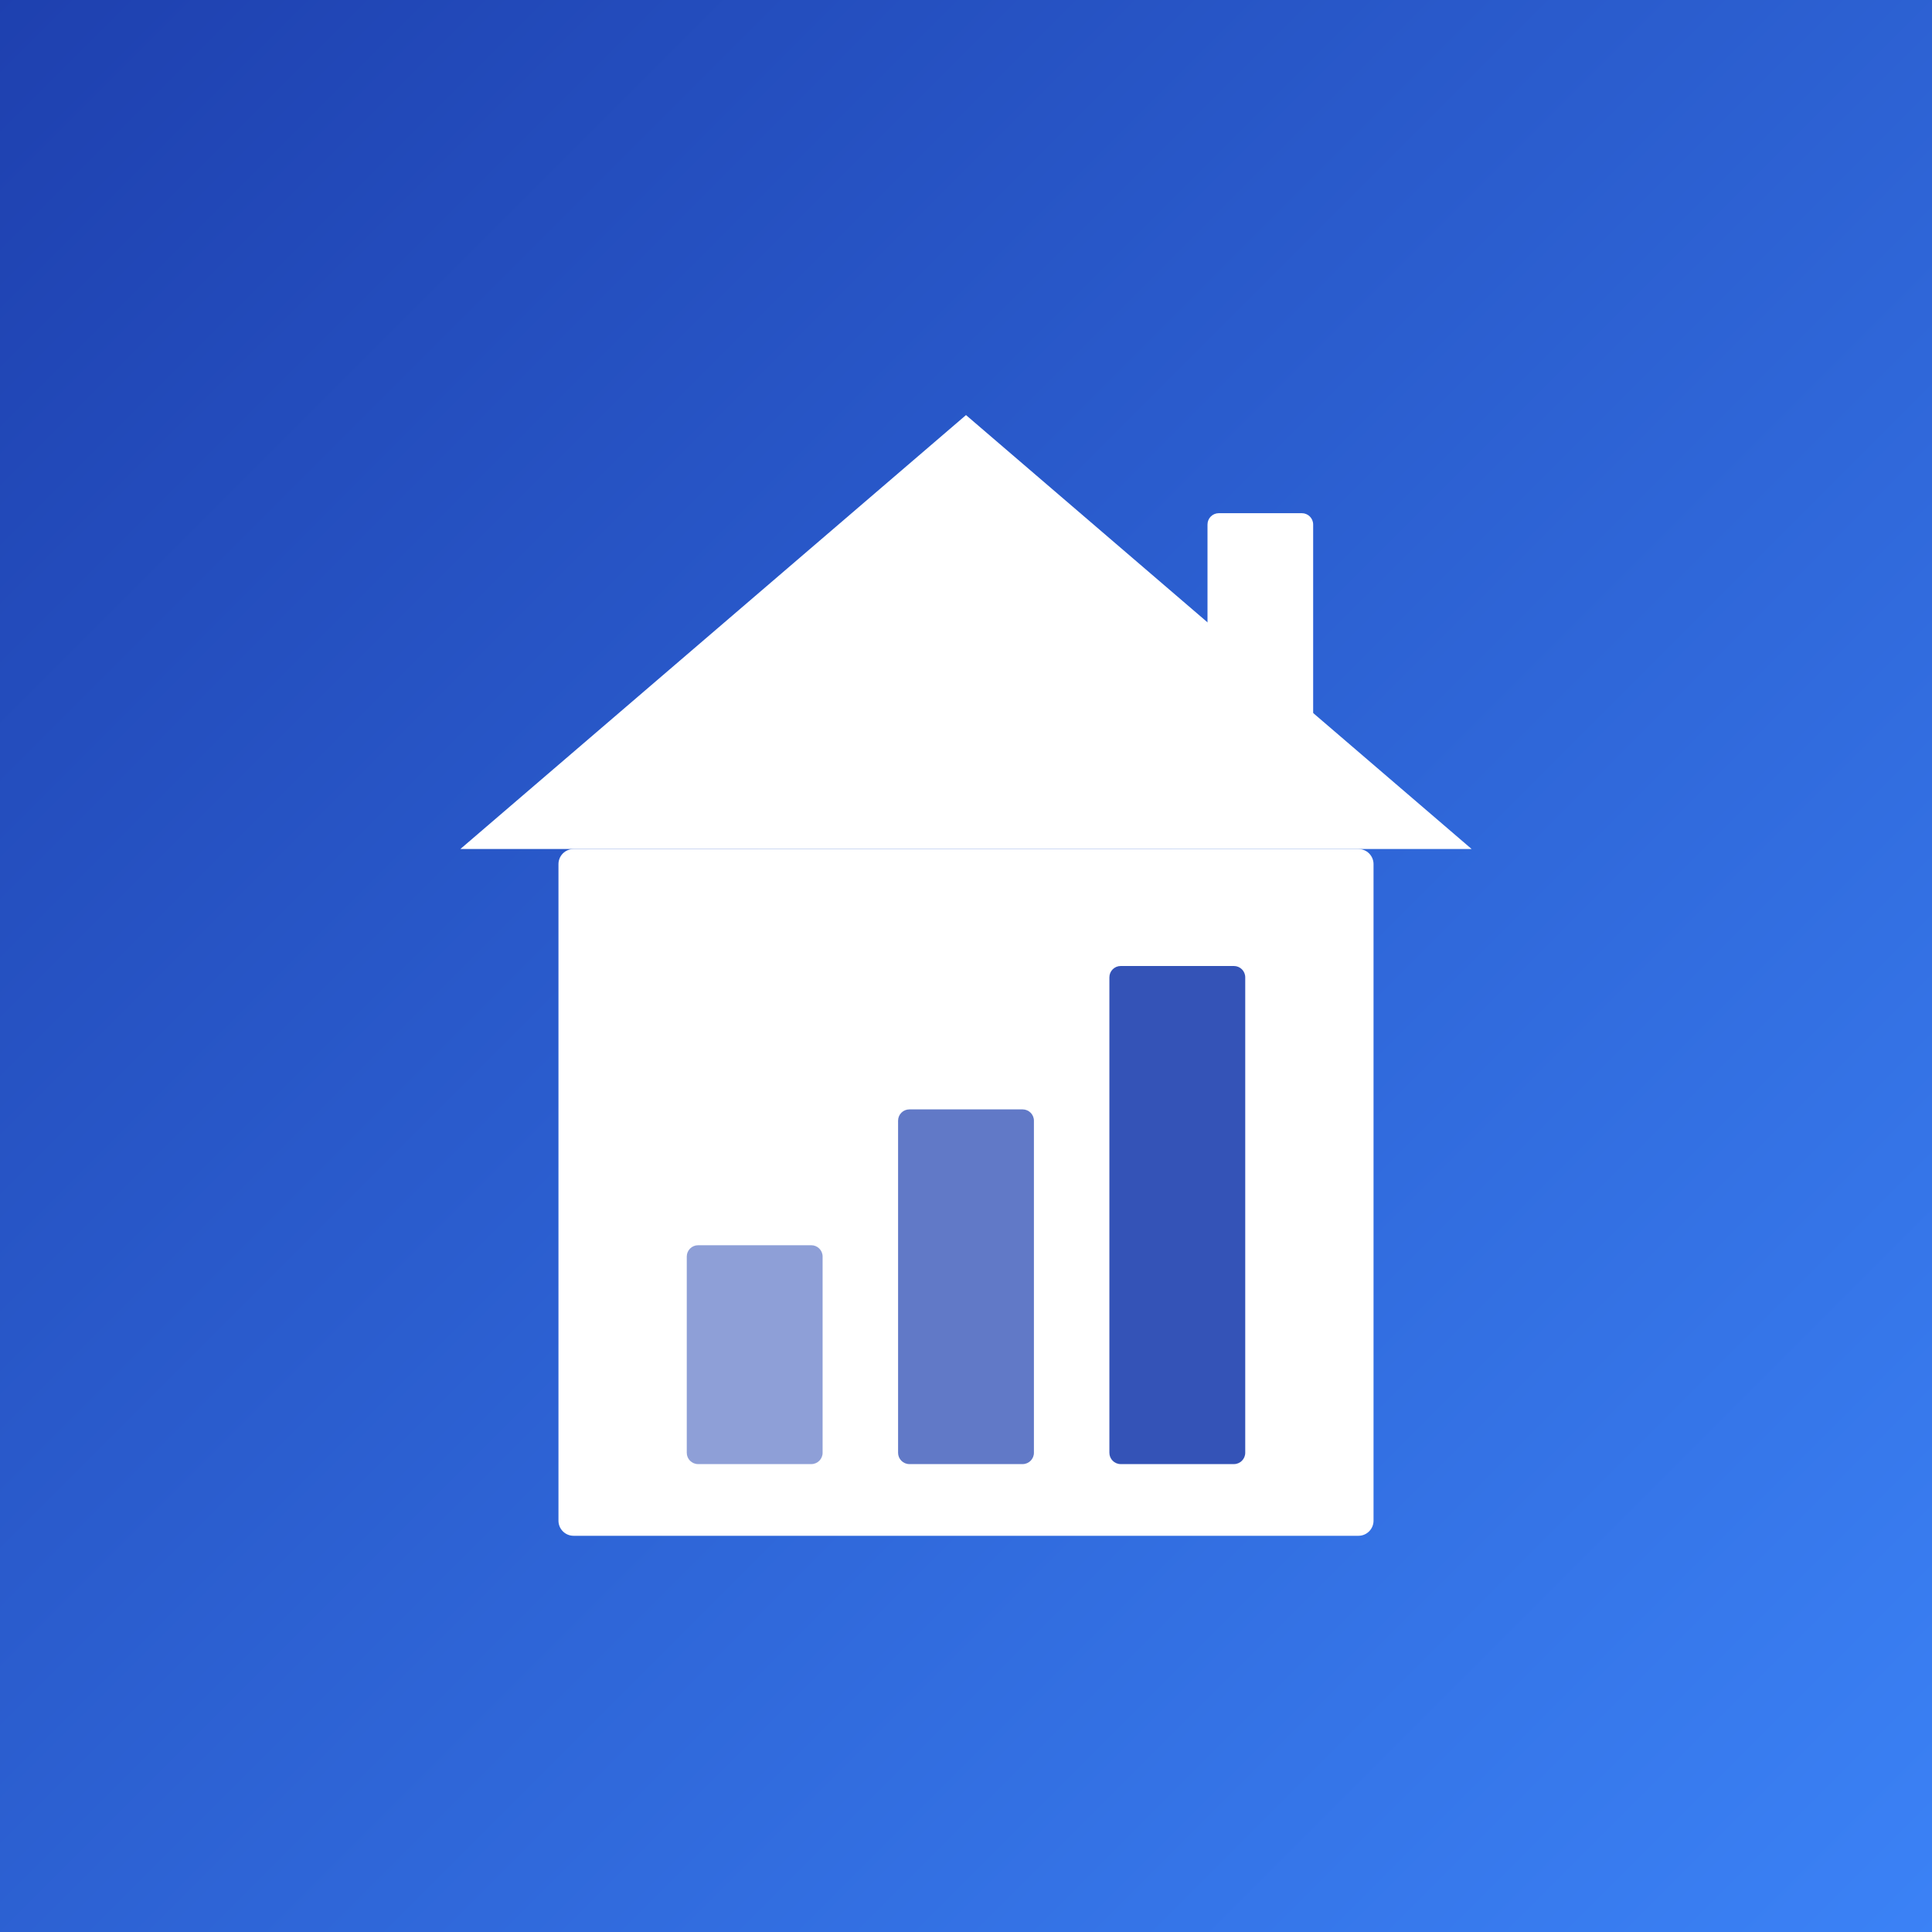
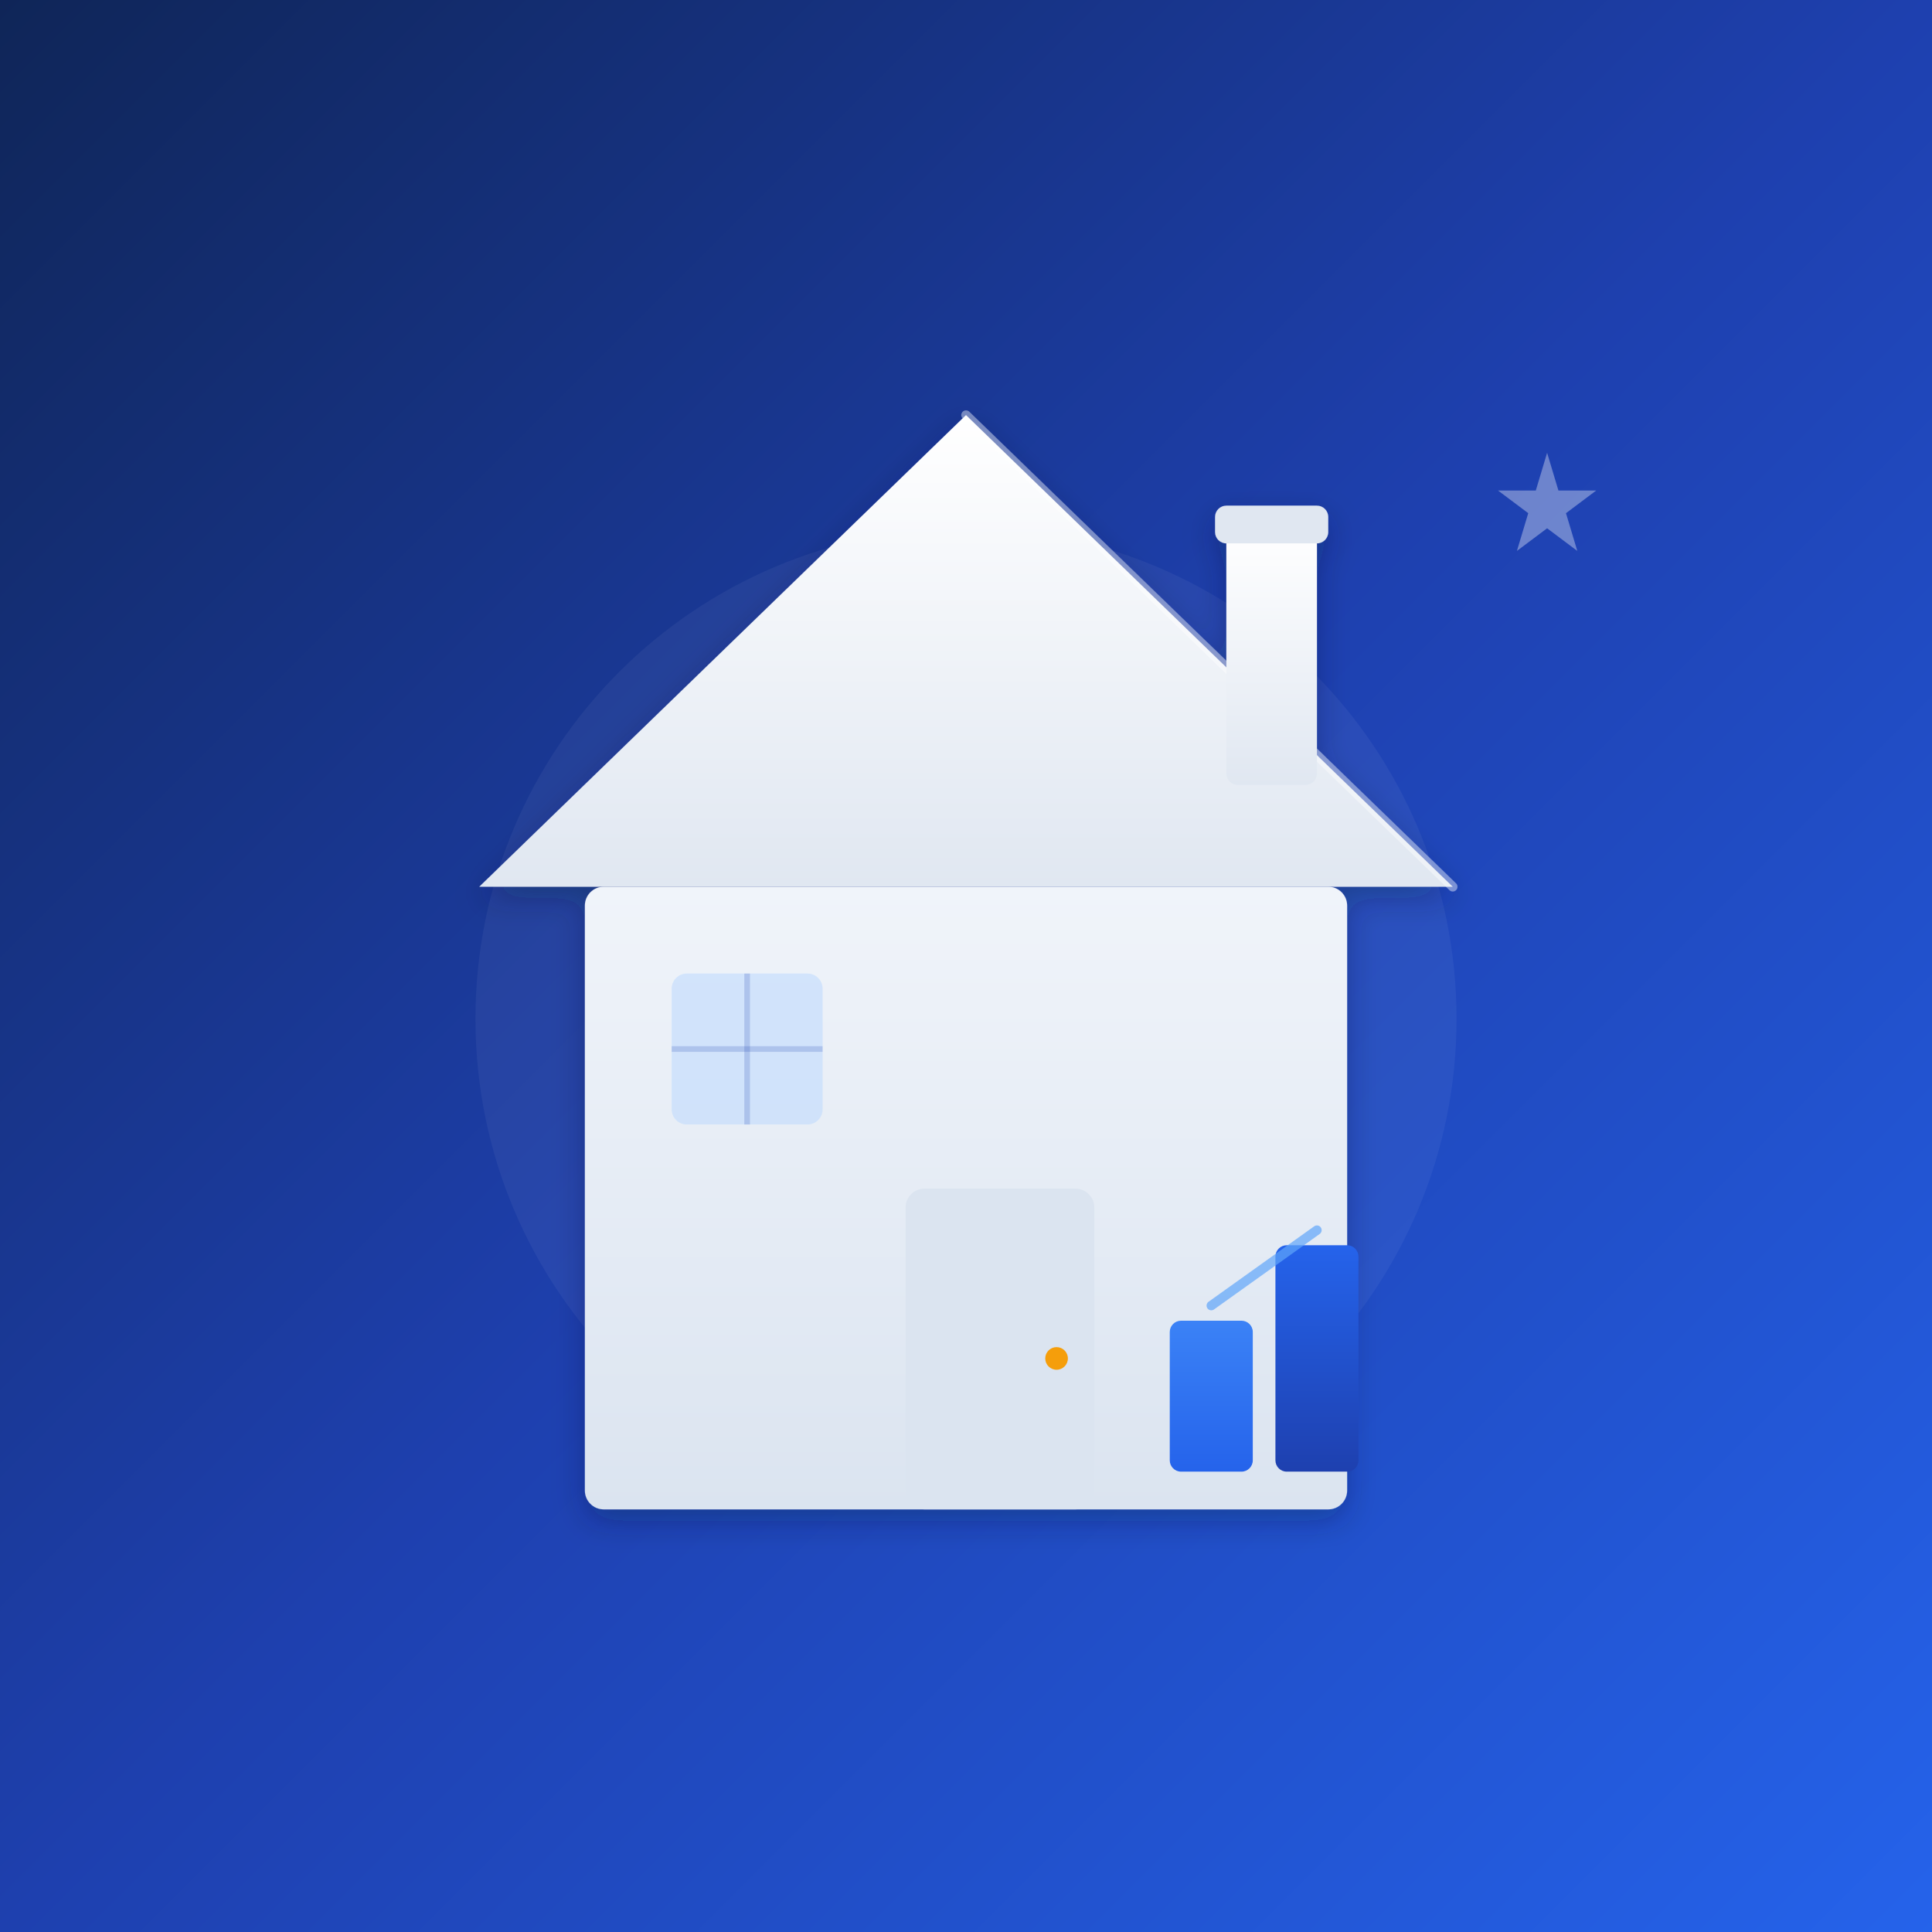
<svg xmlns="http://www.w3.org/2000/svg" viewBox="0 0 512 512">
  <defs>
    <linearGradient id="bg" x1="0%" y1="0%" x2="100%" y2="100%">
-       <stop offset="0%" stop-color="#1e40af" />
+       <stop offset="0%" stop-color="#0f2557" />
+       <stop offset="50%" stop-color="#1e40af" />
+       <stop offset="100%" stop-color="#2563eb" />
+     </linearGradient>
+     <linearGradient id="roof" x1="0%" y1="0%" x2="0%" y2="100%">
+       <stop offset="0%" stop-color="#ffffff" />
+       <stop offset="100%" stop-color="#e0e7f1" />
+     </linearGradient>
+     <linearGradient id="body" x1="0%" y1="0%" x2="0%" y2="100%">
+       <stop offset="0%" stop-color="#f0f4fa" />
+       <stop offset="100%" stop-color="#dbe4f0" />
+     </linearGradient>
+     <linearGradient id="bar2" x1="0%" y1="100%" x2="0%" y2="0%">
+       <stop offset="0%" stop-color="#2563eb" />
      <stop offset="100%" stop-color="#3b82f6" />
    </linearGradient>
+     <linearGradient id="bar3" x1="0%" y1="100%" x2="0%" y2="0%">
+       <stop offset="0%" stop-color="#1e40af" />
+       <stop offset="100%" stop-color="#2563eb" />
+     </linearGradient>
+     <filter id="shadow">
+       <feDropShadow dx="0" dy="3" stdDeviation="4" flood-color="#0a1a3a" flood-opacity="0.3" />
+     </filter>
  </defs>
  <rect width="512" height="512" fill="url(#bg)" />
-   <path d="M256 110 L390 225 L122 225 Z" fill="white" />
-   <rect x="148" y="225" width="216" height="182" rx="4" fill="white" />
-   <rect x="182" y="330" width="36" height="58" rx="3" fill="#1e40af" opacity="0.5" />
-   <rect x="238" y="294" width="36" height="94" rx="3" fill="#1e40af" opacity="0.7" />
-   <rect x="294" y="256" width="36" height="132" rx="3" fill="#1e40af" opacity="0.9" />
-   <rect x="320" y="136" width="28" height="66" rx="3" fill="white" />
+   <circle cx="256" cy="270" r="130" fill="white" opacity="0.05" />
+   <g filter="url(#shadow)">
+     <rect x="155" y="235" width="202" height="165" rx="5" fill="url(#body)" />
+     <path d="M256 110 L385 235 L127 235 Z" fill="url(#roof)" />
+     <path d="M256 110 L385 235" stroke="white" stroke-width="2.5" opacity="0.4" stroke-linecap="round" />
+     <rect x="325" y="140" width="24" height="68" rx="3" fill="url(#roof)" />
+     <rect x="322" y="134" width="30" height="10" rx="3" fill="#e0e7f1" />
+   </g>
+   <rect x="178" y="258" width="40" height="40" rx="4" fill="#bfdbfe" opacity="0.6" />
+   <line x1="198" y1="258" x2="198" y2="298" stroke="#1e40af" stroke-width="1.5" opacity="0.2" />
+   <line x1="178" y1="278" x2="218" y2="278" stroke="#1e40af" stroke-width="1.5" opacity="0.2" />
+   <rect x="240" y="315" width="50" height="85" rx="5" fill="#dbe4f0" />
+   <circle cx="280" cy="360" r="3" fill="#f59e0b" />
+   <rect x="310" y="350" width="22" height="40" rx="3" fill="url(#bar2)" />
+   <rect x="338" y="330" width="22" height="60" rx="3" fill="url(#bar3)" />
+   <polyline points="321,346 349,326" stroke="#60a5fa" stroke-width="2.5" stroke-linecap="round" fill="none" opacity="0.7" />
+   <polygon points="410,120 413,130 423,130 415,136 418,146 410,140 402,146 405,136 397,130 407,130" fill="white" opacity="0.35" />
</svg>
